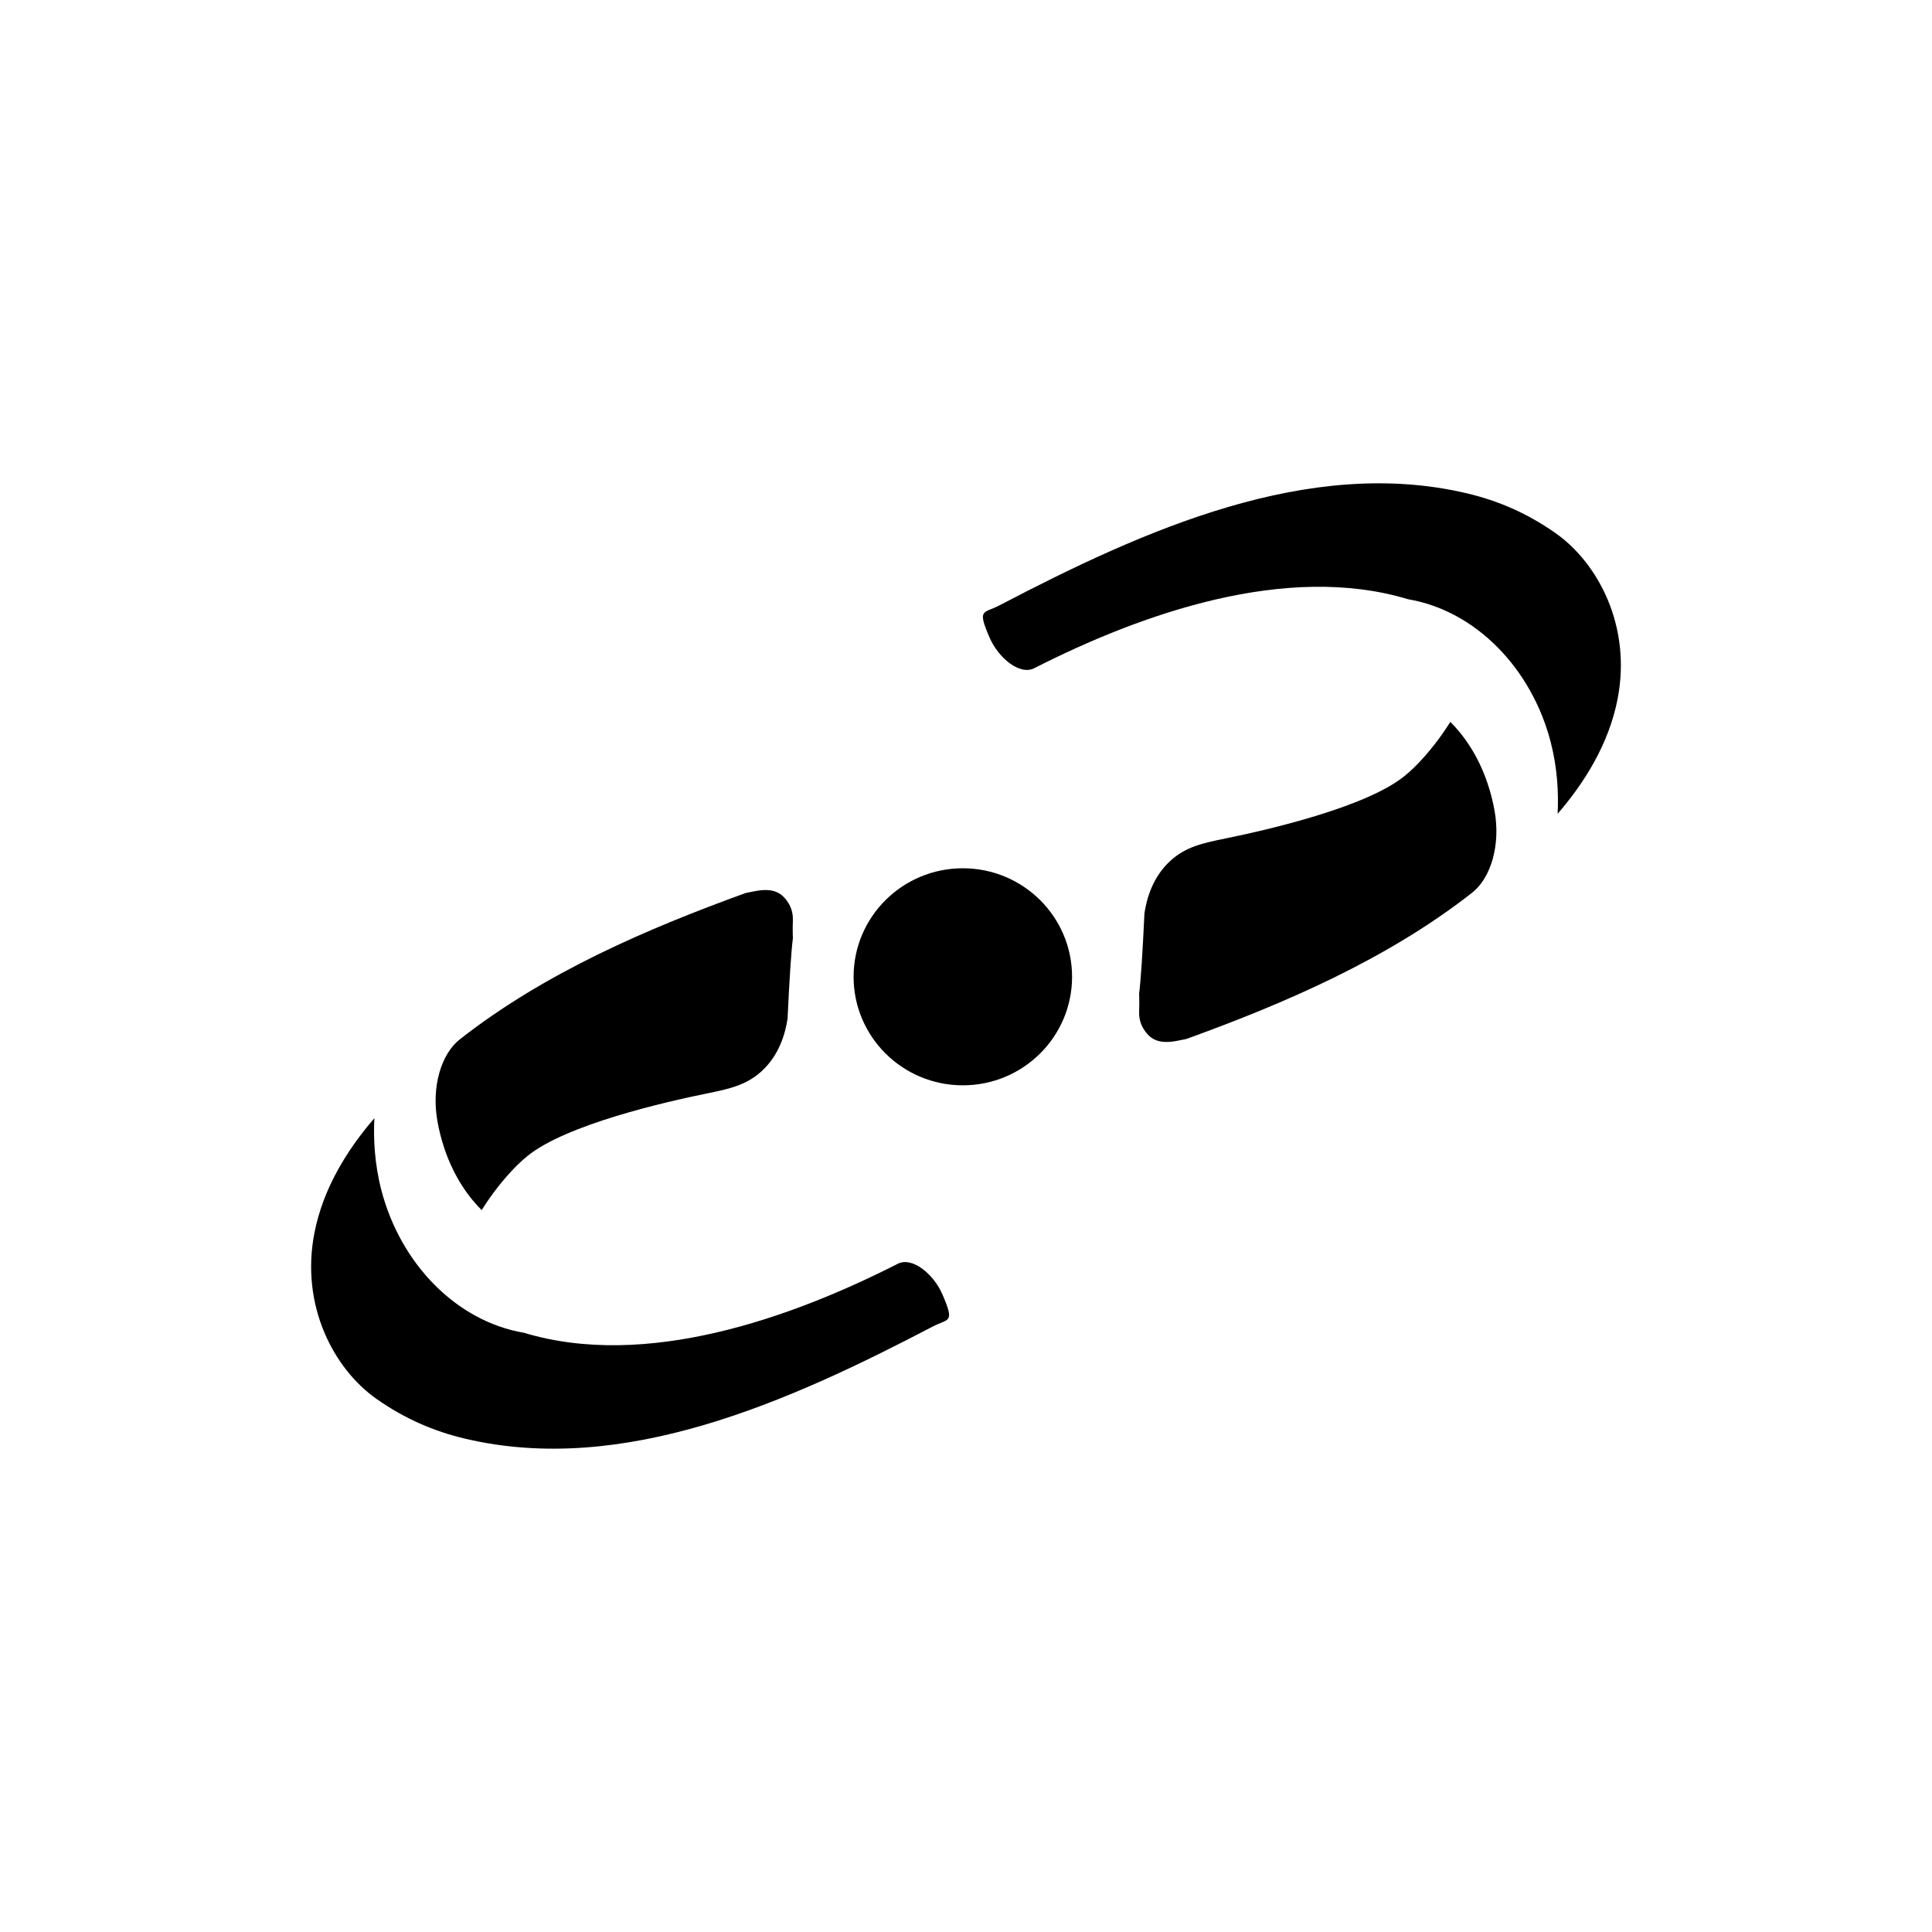
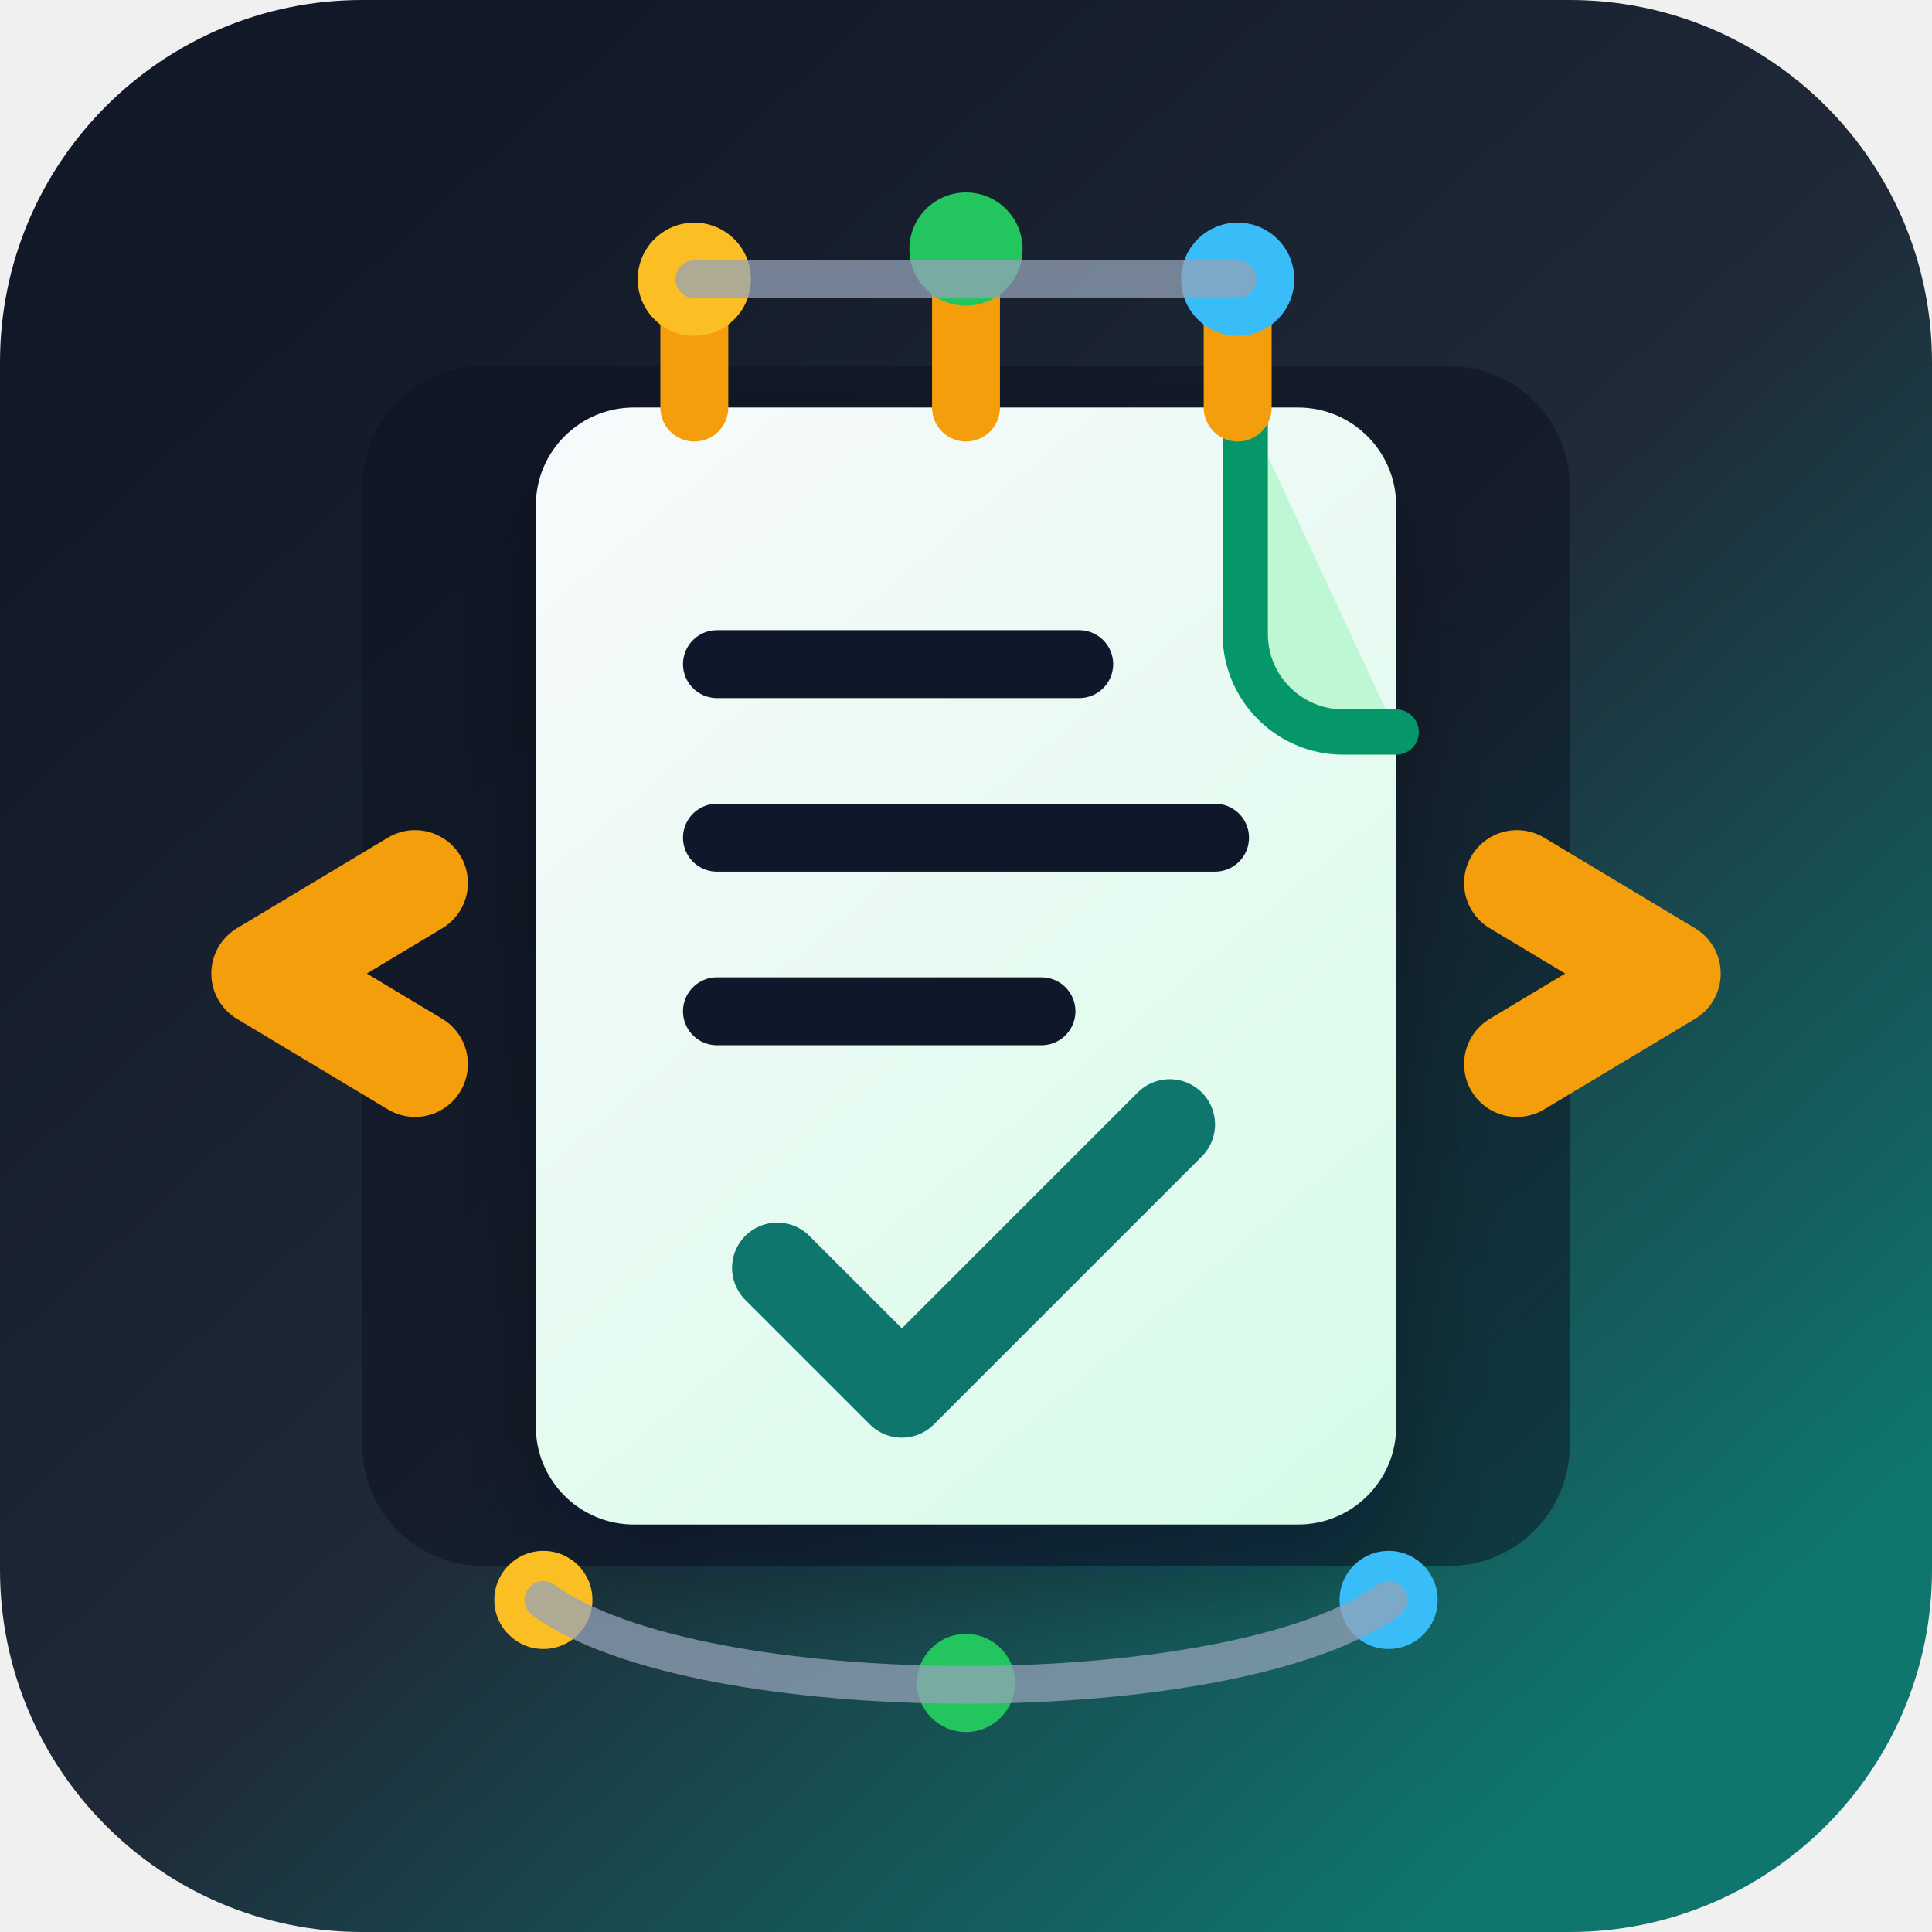
- <svg xmlns="http://www.w3.org/2000/svg" id="Calque_1" viewBox="0 0 512 512">
-   <rect width="512" height="512" fill="#FFFFFF" />
-   <path d="M394.28,207.8c.81,2.41,1.39,4.78,1.8,7.07,1.61,9.03-.93,17.78-5.99,21.74-22.6,17.7-49.85,29.35-75.34,38.6-.59.22-1.09.28-1.4.34-2.22.47-4.95,1.04-7.25,0-1.46-.66-2.25-1.74-2.66-2.3-1.56-2.1-1.59-4.31-1.56-5.13.1-2.67-.01-4.69,0-4.82.45-3.52.91-10.66,1.41-21.28.6-3.87,2.16-9.63,6.94-13.96,4.01-3.62,8.33-4.6,14.59-5.87,10.76-2.19,37.21-8.22,47.42-16.56,1.63-1.33,2.97-2.65,4.19-3.96,3.72-3.99,6.39-7.92,7.93-10.36,3.22,3.22,7.25,8.48,9.92,16.47Z" />
-   <path d="M428.67,185.28c-2.33,11.99-8.91,22.32-15.88,30.38.27-5.5-.05-12.11-1.86-19.08-5.04-19.36-19.74-34.7-37.78-37.78-32.21-9.74-70.59,3.79-99.08,18.29-3.87,1.95-9.52-2.77-11.84-8.16-3.32-7.71-1.63-6.28,2.61-8.49,38.31-20.03,82.01-39.61,123.91-29.7,8.26,1.95,15.96,5.26,23.48,10.54,11.32,7.96,20.21,24.74,16.44,44Z" />
-   <path d="M117.72,304.2c-.81-2.41-1.39-4.78-1.8-7.07-1.61-9.03.93-17.78,5.99-21.74,22.6-17.7,49.85-29.35,75.34-38.6.59-.22,1.09-.28,1.4-.34,2.22-.47,4.95-1.04,7.25,0,1.46.66,2.25,1.74,2.66,2.3,1.56,2.1,1.59,4.31,1.56,5.13-.1,2.67.01,4.69,0,4.82-.45,3.52-.91,10.66-1.41,21.28-.6,3.87-2.16,9.63-6.94,13.96-4.01,3.62-8.33,4.6-14.59,5.87-10.76,2.19-37.21,8.22-47.42,16.56-1.63,1.33-2.97,2.65-4.19,3.96-3.72,3.99-6.39,7.92-7.93,10.36-3.22-3.22-7.25-8.48-9.92-16.47Z" />
-   <path d="M83.33,326.72c2.33-11.99,8.91-22.32,15.88-30.38-.27,5.5.05,12.11,1.86,19.08,5.04,19.36,19.74,34.7,37.78,37.78,32.21,9.74,70.59-3.79,99.08-18.29,3.87-1.95,9.52,2.77,11.84,8.16,3.32,7.71,1.63,6.28-2.61,8.49-38.31,20.03-82.01,39.61-123.91,29.7-8.26-1.95-15.96-5.26-23.48-10.54-11.32-7.96-20.21-24.74-16.44-44Z" />
-   <ellipse cx="255.16" cy="258.86" rx="28.95" ry="28.76" />
+ <svg xmlns="http://www.w3.org/2000/svg" viewBox="0 0 512 512" role="img" aria-labelledby="title desc">
+   <defs>
+     <linearGradient id="bg" x1="72" y1="56" x2="440" y2="456" gradientUnits="userSpaceOnUse">
+       <stop offset="0" stop-color="#111827" />
+       <stop offset="0.52" stop-color="#1F2937" />
+       <stop offset="1" stop-color="#0F766E" />
+     </linearGradient>
+     <linearGradient id="panel" x1="142" y1="116" x2="370" y2="388" gradientUnits="userSpaceOnUse">
+       <stop offset="0" stop-color="#F8FAFC" />
+       <stop offset="1" stop-color="#D7FBE8" />
+     </linearGradient>
+     <filter id="shadow" x="56" y="60" width="400" height="392" filterUnits="userSpaceOnUse" color-interpolation-filters="sRGB">
+       <feDropShadow dx="0" dy="14" stdDeviation="14" flood-color="#020617" flood-opacity="0.32" />
+     </filter>
+   </defs>
+   <rect width="512" height="512" rx="96" fill="url(#bg)" />
+   <path d="M96 129C96 111.33 110.33 97 128 97H384C401.67 97 416 111.33 416 129V383C416 400.67 401.67 415 384 415H128C110.33 415 96 400.67 96 383V129Z" fill="#0B1220" opacity="0.52" />
+   <path d="M142 134C142 119.64 153.64 108 168 108H344C358.36 108 370 119.64 370 134V378C370 392.36 358.36 404 344 404H168C153.64 404 142 392.36 142 378V134Z" fill="url(#panel)" filter="url(#shadow)" />
+   <path d="M330 108V168C330 182.36 341.64 194 356 194H370L330 108Z" fill="#BDF7D4" />
+   <path d="M330 108V168C330 182.36 341.64 194 356 194H370" fill="none" stroke="#059669" stroke-width="12" stroke-linecap="round" stroke-linejoin="round" />
+   <path d="M110 234L70 258L110 282" fill="none" stroke="#F59E0B" stroke-width="28" stroke-linecap="round" stroke-linejoin="round" />
+   <path d="M402 234L442 258L402 282" fill="none" stroke="#F59E0B" stroke-width="28" stroke-linecap="round" stroke-linejoin="round" />
+   <path d="M190 176H286" stroke="#0F172A" stroke-width="18" stroke-linecap="round" />
+   <path d="M190 222H322" stroke="#0F172A" stroke-width="18" stroke-linecap="round" />
+   <path d="M190 268H276" stroke="#0F172A" stroke-width="18" stroke-linecap="round" />
+   <path d="M206 336L239 369L310 298" fill="none" stroke="#0F766E" stroke-width="24" stroke-linecap="round" stroke-linejoin="round" />
+   <path d="M184 74V108" stroke="#F59E0B" stroke-width="18" stroke-linecap="round" />
+   <path d="M256 66V108" stroke="#F59E0B" stroke-width="18" stroke-linecap="round" />
+   <path d="M328 74V108" stroke="#F59E0B" stroke-width="18" stroke-linecap="round" />
+   <circle cx="184" cy="74" r="15" fill="#FBBF24" />
+   <circle cx="256" cy="66" r="15" fill="#22C55E" />
+   <circle cx="328" cy="74" r="15" fill="#38BDF8" />
+   <path d="M184 74H256H328" stroke="#94A3B8" stroke-width="10" stroke-linecap="round" opacity="0.75" />
+   <circle cx="144" cy="424" r="13" fill="#FBBF24" />
+   <circle cx="256" cy="446" r="13" fill="#22C55E" />
+   <circle cx="368" cy="424" r="13" fill="#38BDF8" />
+   <path d="M144 424C185 454 327 454 368 424" fill="none" stroke="#94A3B8" stroke-width="10" stroke-linecap="round" opacity="0.75" />
</svg>
